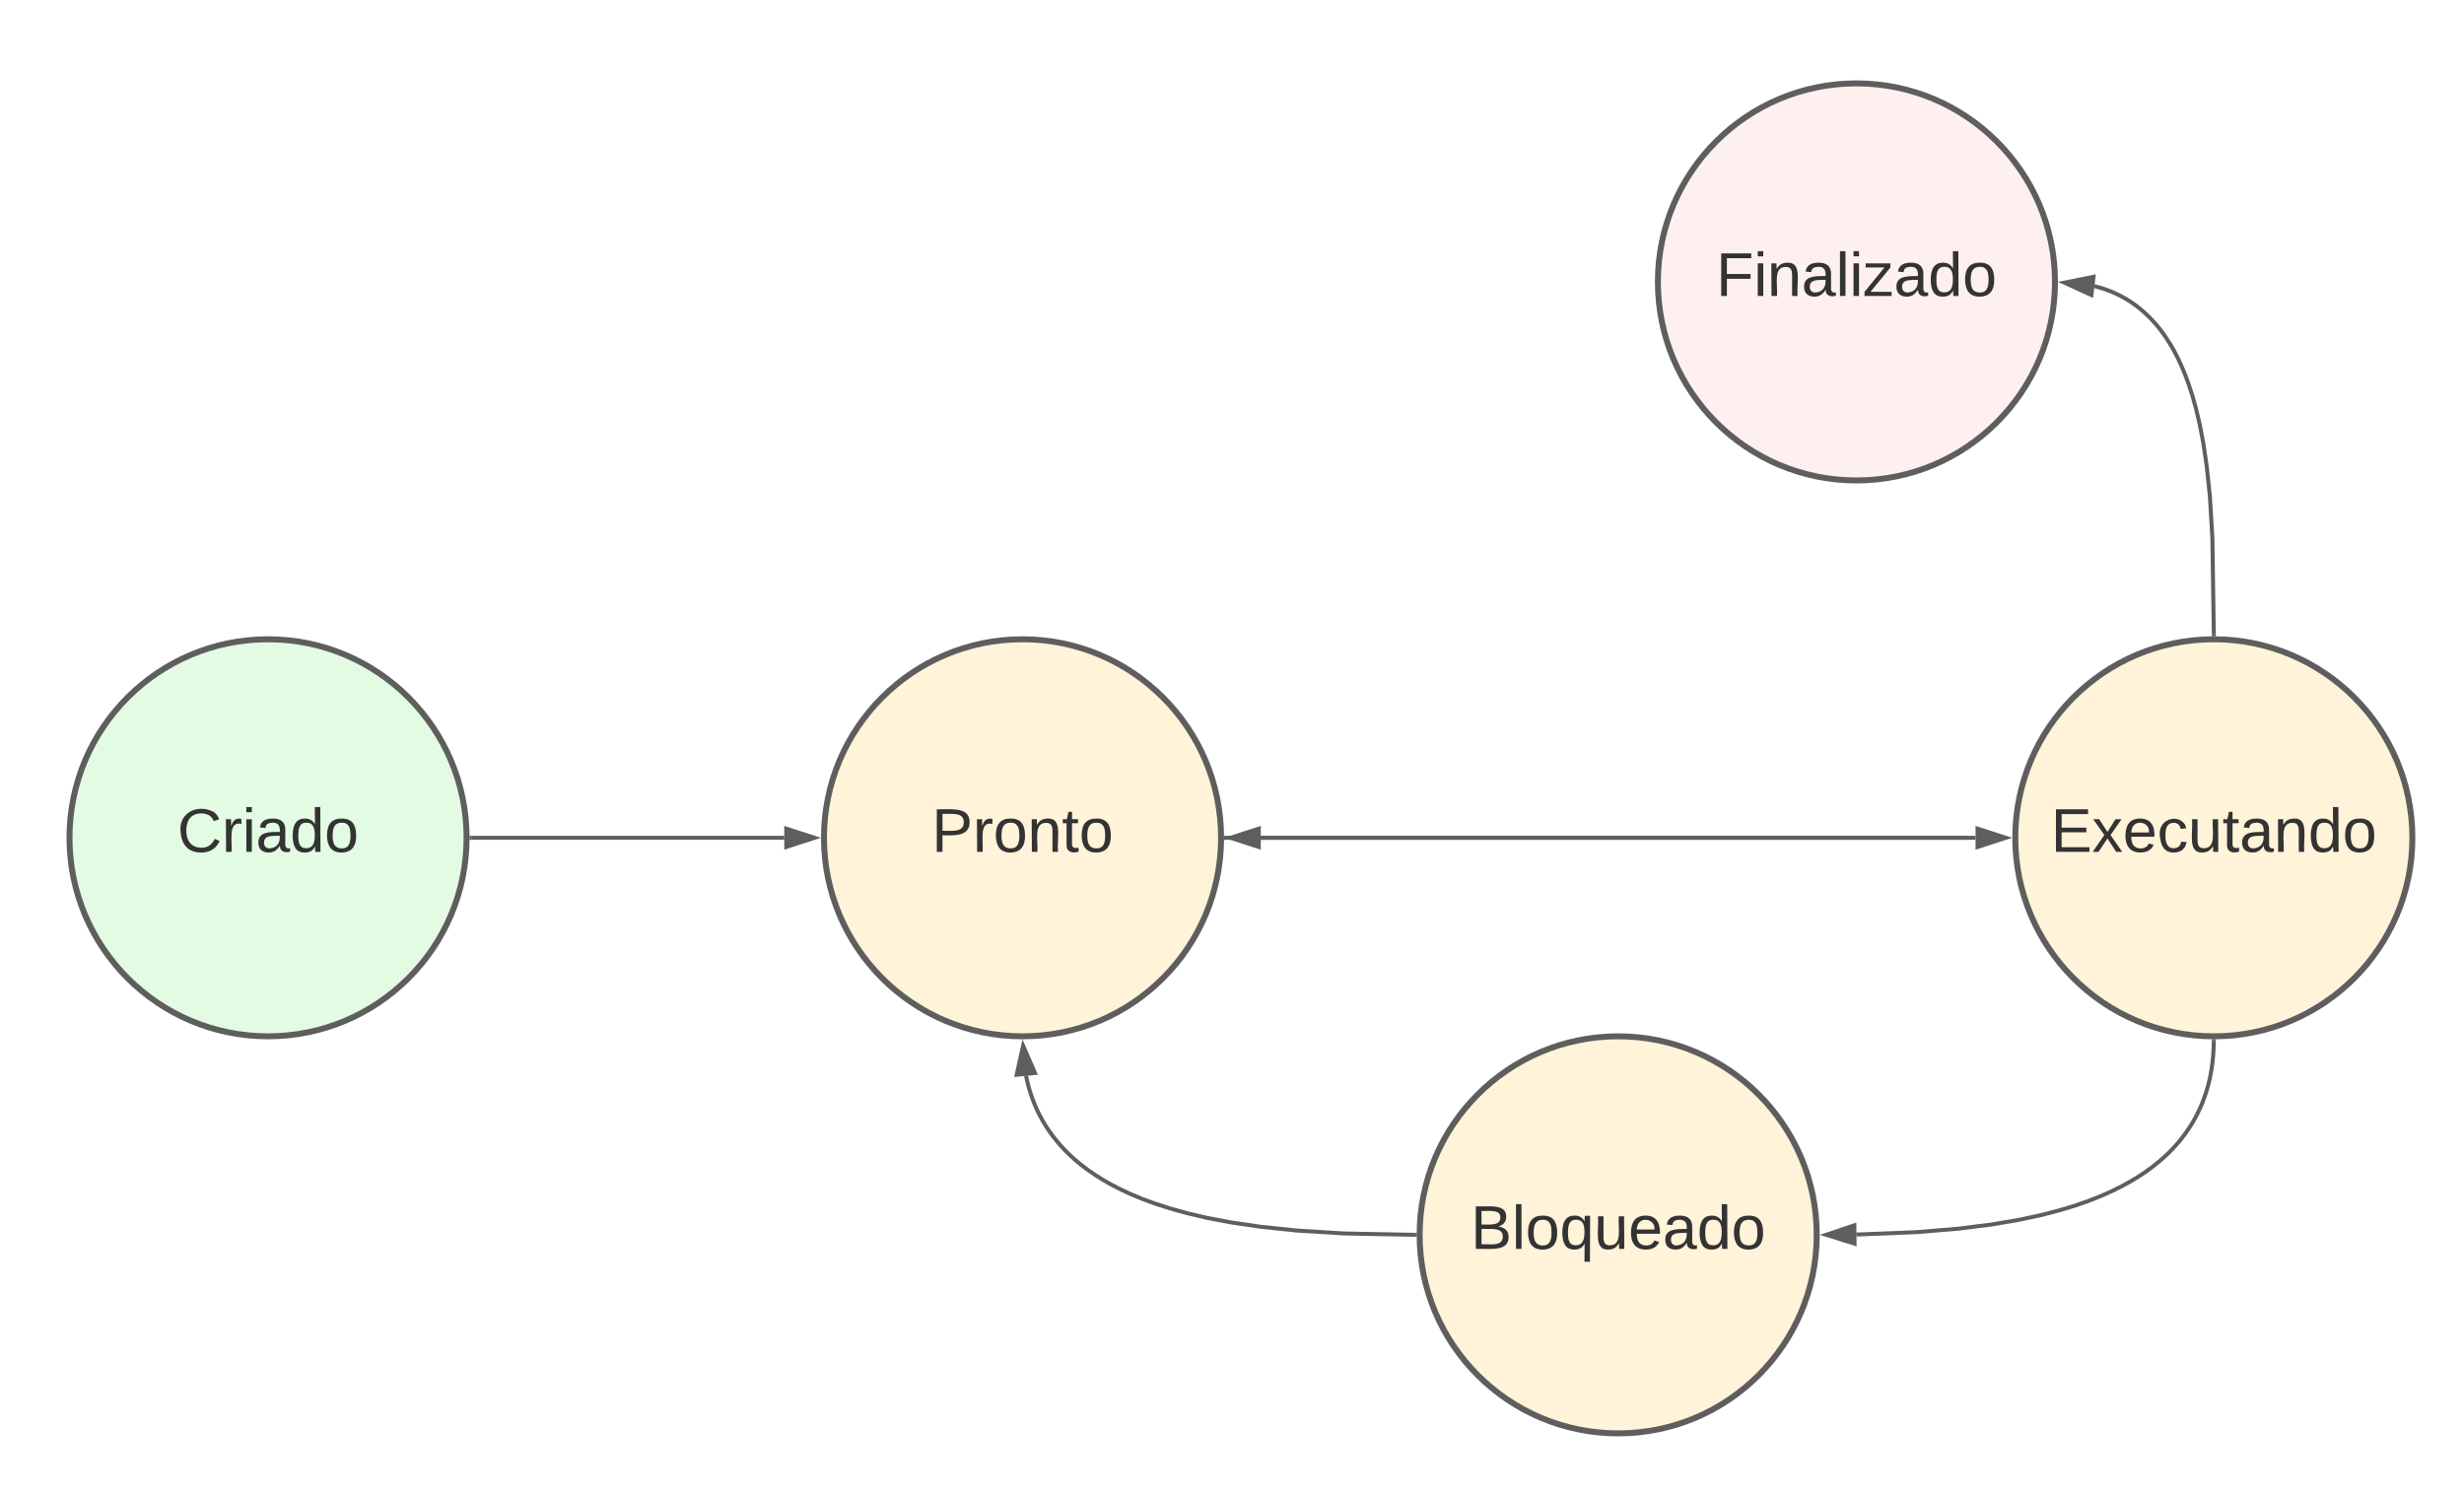
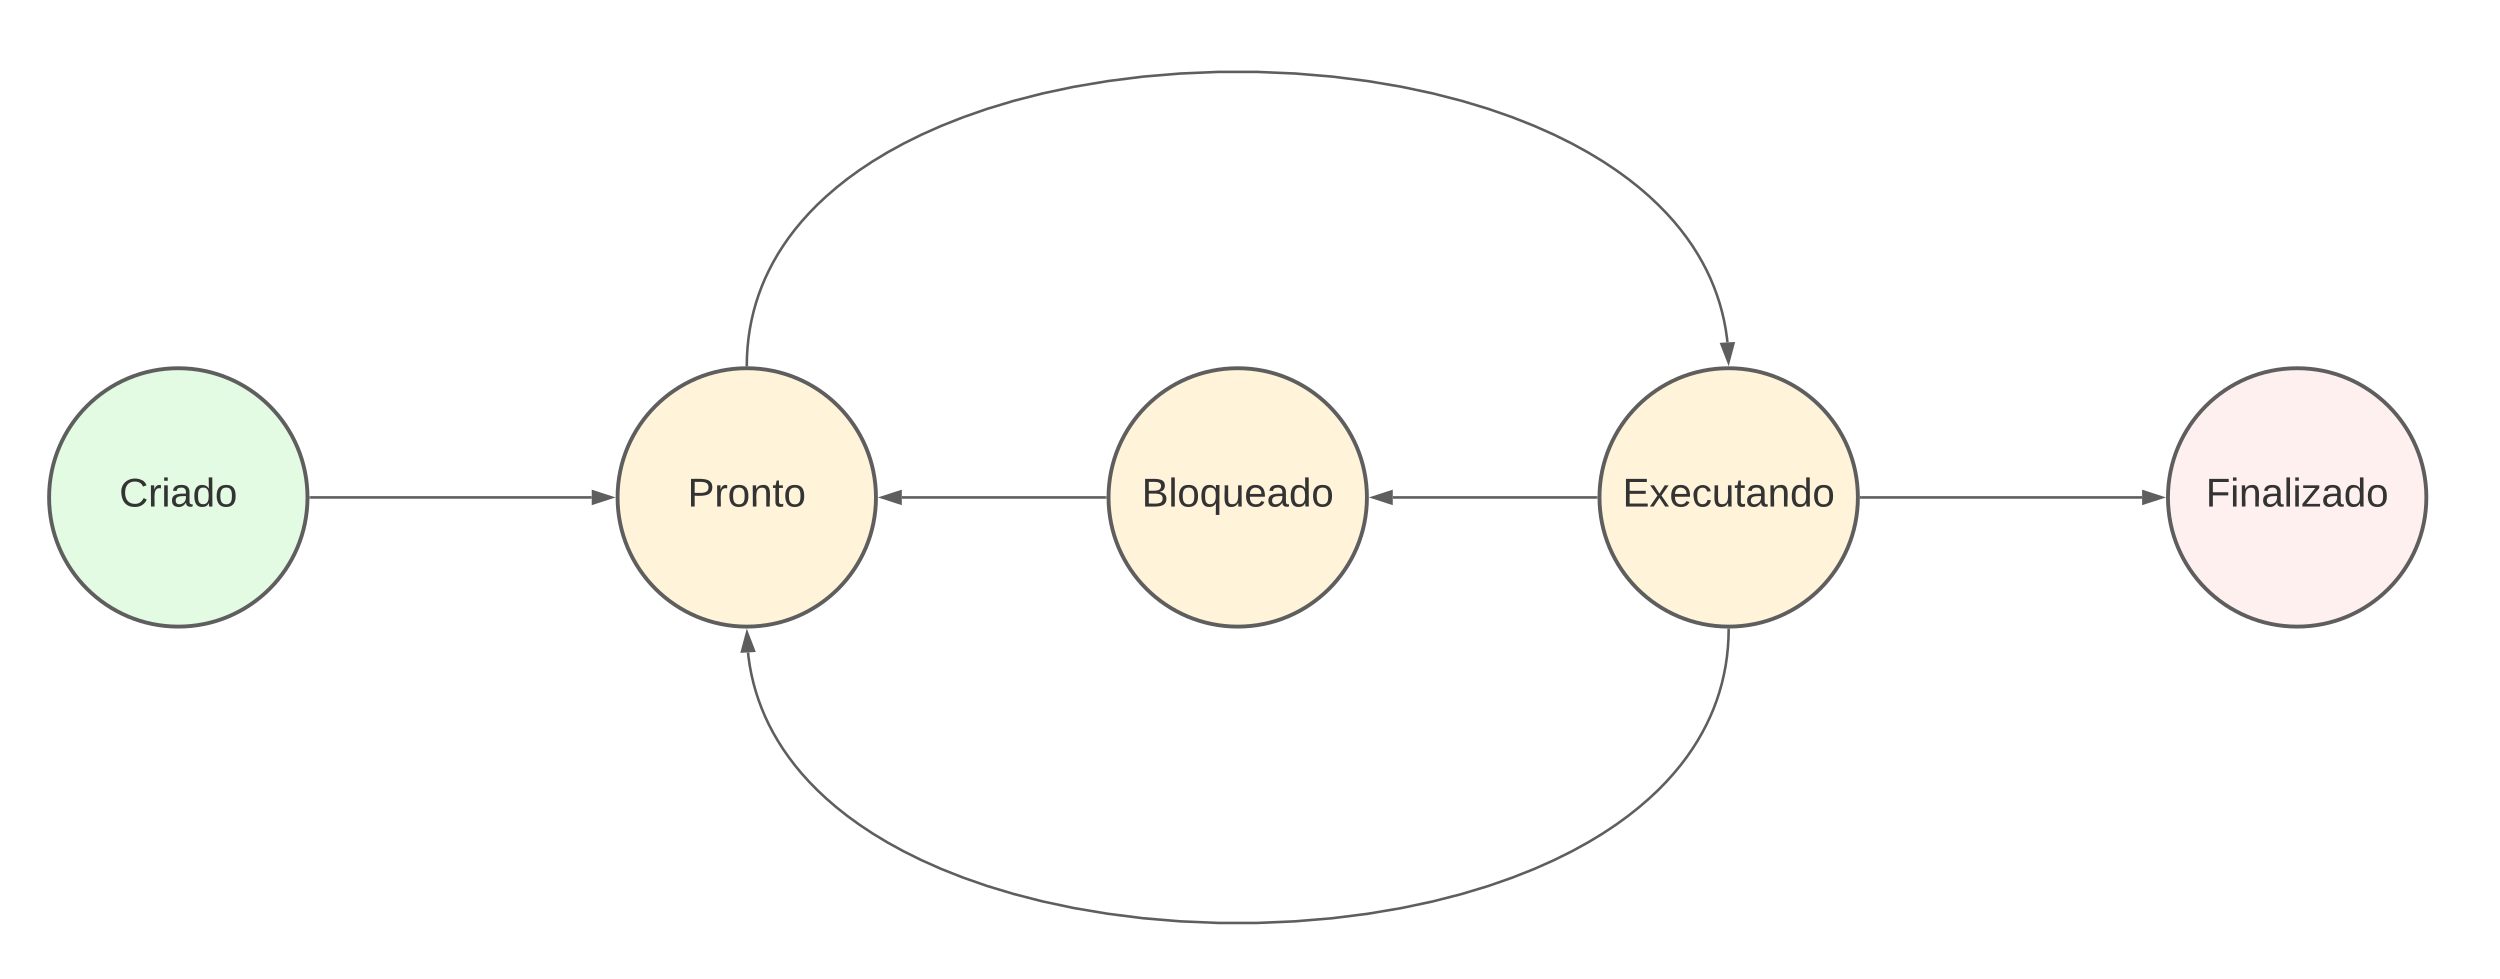
- <svg xmlns="http://www.w3.org/2000/svg" xmlns:ns1="lucid" xmlns:xlink="http://www.w3.org/1999/xlink" width="1241" height="753">
-   <g transform="translate(115 -78)" ns1:page-tab-id="0_0">
-     <path d="M500 500c0 55.23-44.77 100-100 100s-100-44.77-100-100 44.77-100 100-100 100 44.77 100 100z" stroke="#5e5e5e" stroke-width="3" fill="#fff3d9" />
-     <use xlink:href="#a" transform="matrix(1,0,0,1,305,405) translate(49.24074 102.0764)" />
-     <path d="M800 700c0 55.23-44.77 100-100 100s-100-44.77-100-100 44.77-100 100-100 100 44.77 100 100z" stroke="#5e5e5e" stroke-width="3" fill="#fff3d9" />
-     <use xlink:href="#b" transform="matrix(1,0,0,1,605,605) translate(20.72222 102.0764)" />
-     <path d="M1100 500c0 55.23-44.77 100-100 100s-100-44.77-100-100 44.77-100 100-100 100 44.77 100 100z" stroke="#5e5e5e" stroke-width="3" fill="#fff3d9" />
-     <use xlink:href="#c" transform="matrix(1,0,0,1,905,405) translate(12.90123 102.0764)" />
-     <path d="M120 500c0 55.23-44.77 100-100 100S-80 555.23-80 500s44.77-100 100-100 100 44.77 100 100z" stroke="#5e5e5e" stroke-width="3" fill="#e3fae3" />
-     <use xlink:href="#d" transform="matrix(1,0,0,1,-75,405) translate(49.32716 102.0764)" />
-     <path d="M122.5 500H280" stroke="#5e5e5e" stroke-width="2" fill="none" />
-     <path d="M122.53 501h-1.06l.03-1v-1h1.03z" stroke="#5e5e5e" stroke-width=".05" fill="#5e5e5e" />
-     <path d="M295.26 500L281 504.63v-9.26z" stroke="#5e5e5e" stroke-width="2" fill="#5e5e5e" />
-     <path d="M597.5 699.98l-35.27-.67-24.02-1.47-18.32-1.92-14.7-2.15-12.14-2.3-10.23-2.4-8.74-2.44-7.57-2.45-6.64-2.45-5.84-2.46-5.2-2.44-4.65-2.43-4.2-2.42-3.78-2.4-3.45-2.4-3.15-2.38-2.9-2.4-2.64-2.38-2.45-2.4-2.25-2.42-2.1-2.43-1.95-2.45-1.8-2.5-1.7-2.52-1.55-2.58-1.45-2.63-1.34-2.7-1.23-2.78-1.13-2.87-1.04-2.97-.93-3.08-.82-3.2-.54-2.6" stroke="#5e5e5e" stroke-width="2" stroke-linejoin="round" fill="none" />
-     <path d="M598.52 699l-.02 1v1l-1.05-.02.04-2z" stroke="#5e5e5e" stroke-width=".05" fill="#5e5e5e" />
-     <path d="M400.3 604.72l5.98 13.76-9.23.88z" stroke="#5e5e5e" stroke-width="2" fill="#5e5e5e" />
-     <path d="M999.98 602.5l-.07 3.35-.25 4.07-.4 3.83-.53 3.62-.66 3.45-.77 3.28-.88 3.14-1 3.02-1.07 2.9-1.18 2.83-1.3 2.73-1.38 2.66-1.52 2.6-1.62 2.55-1.74 2.5-1.88 2.48-2.02 2.44-2.18 2.42-2.35 2.4-2.56 2.4-2.77 2.38-3 2.38-3.3 2.4-3.62 2.4-3.98 2.4-4.4 2.42-4.92 2.44-5.5 2.45-6.22 2.46-7.08 2.46-8.13 2.44-9.44 2.42-11.13 2.36-13.32 2.24-16.34 2.05-20.8 1.74-28.6 1.16-2.1.02" stroke="#5e5e5e" stroke-width="2" stroke-linejoin="round" fill="none" />
-     <path d="M1000 601.5h1l-.02 1.05-2-.04.02-1.02z" stroke="#5e5e5e" stroke-width=".05" fill="#5e5e5e" />
-     <path d="M804.74 699.97l14.22-4.78.1 9.26z" stroke="#5e5e5e" stroke-width="2" fill="#5e5e5e" />
-     <path d="M875.78 500H520M876.78 500" stroke="#5e5e5e" stroke-width="2" fill="none" />
-     <path d="M504.74 500l14.26-4.63v9.26z" stroke="#5e5e5e" stroke-width="2" fill="#5e5e5e" />
-     <path d="M502.5 500H880" stroke="#5e5e5e" stroke-width="2" fill="none" />
-     <path d="M502.53 501h-1.05l.02-1v-1h1.03z" stroke="#5e5e5e" stroke-width=".05" fill="#5e5e5e" />
-     <path d="M895.26 500L881 504.63v-9.26z" stroke="#5e5e5e" stroke-width="2" fill="#5e5e5e" />
-     <path d="M920 220c0 55.23-44.77 100-100 100s-100-44.77-100-100 44.77-100 100-100 100 44.77 100 100z" stroke="#5e5e5e" stroke-width="3" fill="#fff0f0" />
-     <use xlink:href="#e" transform="matrix(1,0,0,1,725,125) translate(24.30864 102.0764)" />
-     <path d="M1000 397.5l-.73-48.73L998 327.9l-1.56-14.9-1.7-11.63-1.8-9.44-1.85-7.87-1.87-6.7-1.88-5.78-1.87-5.05-1.87-4.45-1.85-3.96-1.86-3.55-1.85-3.2-1.84-2.9-1.83-2.65-1.84-2.42-1.84-2.23-1.86-2.05-1.86-1.9-1.88-1.76-1.9-1.64-1.93-1.53-1.95-1.43-2-1.33-2.04-1.24-2.1-1.15-2.15-1.07-2.23-1-2.3-.9-2.4-.84-2.5-.75-1.77-.47" stroke="#5e5e5e" stroke-width="2" stroke-linejoin="round" fill="none" />
-     <path d="M1001 398.52l-1-.02h-1v-1l2-.04z" stroke="#5e5e5e" stroke-width=".05" fill="#5e5e5e" />
-     <path d="M924.7 220.37l14.72-2.95-1.07 9.2z" stroke="#5e5e5e" stroke-width="2" fill="#5e5e5e" />
+ <svg xmlns="http://www.w3.org/2000/svg" xmlns:ns1="lucid" xmlns:xlink="http://www.w3.org/1999/xlink" width="1935" height="757">
+   <g transform="translate(258 -115)" ns1:page-tab-id="0_0">
+     <path d="M420 500c0 55.23-44.77 100-100 100s-100-44.77-100-100 44.77-100 100-100 100 44.77 100 100z" stroke="#5e5e5e" stroke-width="3" fill="#fff3d9" />
+     <use xlink:href="#a" transform="matrix(1,0,0,1,225,405) translate(49.24074 102.0764)" />
+     <path d="M800 500c0 55.23-44.77 100-100 100s-100-44.77-100-100 44.77-100 100-100 100 44.77 100 100z" stroke="#5e5e5e" stroke-width="3" fill="#fff3d9" />
+     <use xlink:href="#b" transform="matrix(1,0,0,1,605,405) translate(20.72222 102.0764)" />
+     <path d="M1180 500c0 55.23-44.77 100-100 100s-100-44.77-100-100 44.77-100 100-100 100 44.77 100 100z" stroke="#5e5e5e" stroke-width="3" fill="#fff3d9" />
+     <use xlink:href="#c" transform="matrix(1,0,0,1,985,405) translate(12.90123 102.0764)" />
+     <path d="M-20 500c0 55.23-44.77 100-100 100s-100-44.77-100-100 44.77-100 100-100 100 44.77 100 100z" stroke="#5e5e5e" stroke-width="3" fill="#e3fae3" />
+     <use xlink:href="#d" transform="matrix(1,0,0,1,-215,405) translate(49.32716 102.0764)" />
+     <path d="M-17.5 500H200" stroke="#5e5e5e" stroke-width="2" fill="none" />
+     <path d="M-17.47 501h-1.05l.02-1v-1h1.03z" stroke="#5e5e5e" stroke-width=".05" fill="#5e5e5e" />
+     <path d="M215.26 500L201 504.63v-9.26z" stroke="#5e5e5e" stroke-width="2" fill="#5e5e5e" />
+     <path d="M597.5 500H440" stroke="#5e5e5e" stroke-width="2" stroke-linejoin="round" fill="none" />
+     <path d="M598.5 500v1h-1.03v-2h1.05z" stroke="#5e5e5e" stroke-width=".05" fill="#5e5e5e" />
+     <path d="M424.74 500l14.26-4.63v9.26z" stroke="#5e5e5e" stroke-width="2" fill="#5e5e5e" />
+     <path d="M977.5 500H820" stroke="#5e5e5e" stroke-width="2" stroke-linejoin="round" fill="none" />
+     <path d="M978.5 500v1h-1.03v-2h1.05z" stroke="#5e5e5e" stroke-width=".05" fill="#5e5e5e" />
+     <path d="M804.74 500l14.26-4.63v9.26z" stroke="#5e5e5e" stroke-width="2" fill="#5e5e5e" />
+     <path d="M1620 500c0 55.23-44.77 100-100 100s-100-44.77-100-100 44.77-100 100-100 100 44.77 100 100z" stroke="#5e5e5e" stroke-width="3" fill="#fff0f0" />
+     <use xlink:href="#e" transform="matrix(1,0,0,1,1425,405) translate(24.30864 102.0764)" />
+     <path d="M1182.5 500H1400" stroke="#5e5e5e" stroke-width="2" stroke-linejoin="round" fill="none" />
+     <path d="M1182.53 501h-1.06l.03-1v-1h1.03z" stroke="#5e5e5e" stroke-width=".05" fill="#5e5e5e" />
+     <path d="M1415.26 500l-14.26 4.63v-9.26z" stroke="#5e5e5e" stroke-width="2" fill="#5e5e5e" />
+     <path d="M1079.98 602.5l-.14 6.53-.46 7.3-.74 7.1-1.02 6.9-1.3 6.8-1.56 6.65-1.83 6.55-2.1 6.46-2.38 6.4-2.66 6.33-2.98 6.3-3.3 6.3-3.62 6.28-4 6.3-4.37 6.3-4.8 6.33-5.3 6.38-5.78 6.44-6.36 6.5-7 6.54-7.67 6.63-8.45 6.7-9.32 6.77-10.28 6.83-11.36 6.87-12.56 6.9-13.88 6.88-15.35 6.83-16.95 6.7-18.67 6.5-20.48 6.18-22.36 5.73-24.23 5.13-26 4.4-27.54 3.47-28.77 2.4-29.55 1.25h-29.83l-29.55-1.25-28.76-2.4-27.54-3.5-26-4.38-24.2-5.14-22.37-5.74-20.5-6.18-18.65-6.5-16.95-6.7-15.34-6.82-13.9-6.9-12.55-6.9-11.35-6.86-10.28-6.83-9.32-6.76-8.45-6.7-7.68-6.63-6.98-6.56-6.36-6.48-5.8-6.42-5.27-6.38-4.8-6.34-4.4-6.3-3.98-6.3-3.64-6.27-3.28-6.27-2.97-6.3-2.66-6.36-2.38-6.4-2.1-6.46-1.83-6.54-1.56-6.65-1.3-6.77-1-6.93-.37-3.43" stroke="#5e5e5e" stroke-width="2" stroke-linejoin="round" fill="none" />
+     <path d="M1080 601.5h1l-.02 1.06-2-.05.02-1.02z" stroke="#5e5e5e" stroke-width=".05" fill="#5e5e5e" />
+     <path d="M320.18 604.73l5.4 14-9.26.5z" stroke="#5e5e5e" stroke-width="2" fill="#5e5e5e" />
+     <path d="M320.02 397.5l.14-6.53.46-7.3.74-7.1 1.02-6.9 1.3-6.8 1.56-6.65 1.83-6.55 2.1-6.46 2.38-6.4 2.66-6.33 3-6.3 3.27-6.3 3.63-6.28 4-6.3 4.37-6.3 4.8-6.33 5.3-6.38 5.78-6.44 6.36-6.5 7-6.54 7.67-6.63 8.45-6.7 9.32-6.77 10.28-6.82 11.36-6.87 12.56-6.9 13.88-6.88 15.35-6.83 16.95-6.7 18.67-6.5 20.48-6.18 22.36-5.73 24.23-5.14 26-4.38 27.54-3.48 28.77-2.4 29.55-1.25h29.83l29.55 1.25 28.76 2.4 27.54 3.48 26 4.4 24.2 5.14 22.37 5.74 20.5 6.18 18.65 6.5 16.95 6.7 15.34 6.82 13.9 6.9 12.55 6.9 11.35 6.86 10.28 6.83 9.32 6.76 8.45 6.7 7.68 6.63 6.98 6.56 6.36 6.48 5.8 6.42 5.27 6.38 4.8 6.34 4.4 6.3 3.98 6.3 3.64 6.27 3.28 6.27 2.97 6.3 2.66 6.36 2.38 6.4 2.1 6.46 1.83 6.54 1.56 6.65 1.3 6.77 1 6.93.37 3.43" stroke="#5e5e5e" stroke-width="2" stroke-linejoin="round" fill="none" />
+     <path d="M321.02 397.5l-.02 1.02-1-.02h-1l.02-1.06z" stroke="#5e5e5e" stroke-width=".05" fill="#5e5e5e" />
+     <path d="M1079.83 395.27l-5.4-14 9.25-.5z" stroke="#5e5e5e" stroke-width="2" fill="#5e5e5e" />
    <defs>
      <path fill="#333" d="M30-248c87 1 191-15 191 75 0 78-77 80-158 76V0H30v-248zm33 125c57 0 124 11 124-50 0-59-68-47-124-48v98" id="f" />
      <path fill="#333" d="M114-163C36-179 61-72 57 0H25l-1-190h30c1 12-1 29 2 39 6-27 23-49 58-41v29" id="g" />
      <path fill="#333" d="M100-194c62-1 85 37 85 99 1 63-27 99-86 99S16-35 15-95c0-66 28-99 85-99zM99-20c44 1 53-31 53-75 0-43-8-75-51-75s-53 32-53 75 10 74 51 75" id="h" />
      <path fill="#333" d="M117-194c89-4 53 116 60 194h-32v-121c0-31-8-49-39-48C34-167 62-67 57 0H25l-1-190h30c1 10-1 24 2 32 11-22 29-35 61-36" id="i" />
      <path fill="#333" d="M59-47c-2 24 18 29 38 22v24C64 9 27 4 27-40v-127H5v-23h24l9-43h21v43h35v23H59v120" id="j" />
      <g id="a">
        <use transform="matrix(0.08641975,0,0,0.08641975,0,0)" xlink:href="#f" />
        <use transform="matrix(0.08641975,0,0,0.08641975,20.74074,0)" xlink:href="#g" />
        <use transform="matrix(0.08641975,0,0,0.08641975,31.02469,0)" xlink:href="#h" />
        <use transform="matrix(0.08641975,0,0,0.08641975,48.30864,0)" xlink:href="#i" />
        <use transform="matrix(0.08641975,0,0,0.08641975,65.59259,0)" xlink:href="#j" />
        <use transform="matrix(0.08641975,0,0,0.08641975,74.23457,0)" xlink:href="#h" />
      </g>
      <path fill="#333" d="M160-131c35 5 61 23 61 61C221 17 115-2 30 0v-248c76 3 177-17 177 60 0 33-19 50-47 57zm-97-11c50-1 110 9 110-42 0-47-63-36-110-37v79zm0 115c55-2 124 14 124-45 0-56-70-42-124-44v89" id="k" />
      <path fill="#333" d="M24 0v-261h32V0H24" id="l" />
      <path fill="#333" d="M145-31C134-9 116 4 85 4 32 4 16-35 15-94c0-59 17-99 70-100 32-1 48 14 60 33 0-11-1-24 2-32h30l-1 268h-32zM93-21c41 0 51-33 51-76s-8-73-50-73c-40 0-46 35-46 75s5 74 45 74" id="m" />
      <path fill="#333" d="M84 4C-5 8 30-112 23-190h32v120c0 31 7 50 39 49 72-2 45-101 50-169h31l1 190h-30c-1-10 1-25-2-33-11 22-28 36-60 37" id="n" />
      <path fill="#333" d="M100-194c63 0 86 42 84 106H49c0 40 14 67 53 68 26 1 43-12 49-29l28 8c-11 28-37 45-77 45C44 4 14-33 15-96c1-61 26-98 85-98zm52 81c6-60-76-77-97-28-3 7-6 17-6 28h103" id="o" />
      <path fill="#333" d="M141-36C126-15 110 5 73 4 37 3 15-17 15-53c-1-64 63-63 125-63 3-35-9-54-41-54-24 1-41 7-42 31l-33-3c5-37 33-52 76-52 45 0 72 20 72 64v82c-1 20 7 32 28 27v20c-31 9-61-2-59-35zM48-53c0 20 12 33 32 33 41-3 63-29 60-74-43 2-92-5-92 41" id="p" />
      <path fill="#333" d="M85-194c31 0 48 13 60 33l-1-100h32l1 261h-30c-2-10 0-23-3-31C134-8 116 4 85 4 32 4 16-35 15-94c0-66 23-100 70-100zm9 24c-40 0-46 34-46 75 0 40 6 74 45 74 42 0 51-32 51-76 0-42-9-74-50-73" id="q" />
      <g id="b">
        <use transform="matrix(0.08641975,0,0,0.08641975,0,0)" xlink:href="#k" />
        <use transform="matrix(0.08641975,0,0,0.08641975,20.74074,0)" xlink:href="#l" />
        <use transform="matrix(0.08641975,0,0,0.08641975,27.5679,0)" xlink:href="#h" />
        <use transform="matrix(0.08641975,0,0,0.08641975,44.85185,0)" xlink:href="#m" />
        <use transform="matrix(0.08641975,0,0,0.08641975,62.1358,0)" xlink:href="#n" />
        <use transform="matrix(0.08641975,0,0,0.08641975,79.41975,0)" xlink:href="#o" />
        <use transform="matrix(0.08641975,0,0,0.08641975,96.7037,0)" xlink:href="#p" />
        <use transform="matrix(0.08641975,0,0,0.08641975,113.9877,0)" xlink:href="#q" />
        <use transform="matrix(0.08641975,0,0,0.08641975,131.2716,0)" xlink:href="#h" />
      </g>
      <path fill="#333" d="M30 0v-248h187v28H63v79h144v27H63v87h162V0H30" id="r" />
      <path fill="#333" d="M141 0L90-78 38 0H4l68-98-65-92h35l48 74 47-74h35l-64 92 68 98h-35" id="s" />
      <path fill="#333" d="M96-169c-40 0-48 33-48 73s9 75 48 75c24 0 41-14 43-38l32 2c-6 37-31 61-74 61-59 0-76-41-82-99-10-93 101-131 147-64 4 7 5 14 7 22l-32 3c-4-21-16-35-41-35" id="t" />
      <g id="c">
        <use transform="matrix(0.08641975,0,0,0.08641975,0,0)" xlink:href="#r" />
        <use transform="matrix(0.08641975,0,0,0.08641975,20.74074,0)" xlink:href="#s" />
        <use transform="matrix(0.08641975,0,0,0.08641975,36.2963,0)" xlink:href="#o" />
        <use transform="matrix(0.08641975,0,0,0.08641975,53.58025,0)" xlink:href="#t" />
        <use transform="matrix(0.08641975,0,0,0.08641975,69.1358,0)" xlink:href="#n" />
        <use transform="matrix(0.08641975,0,0,0.08641975,86.41975,0)" xlink:href="#j" />
        <use transform="matrix(0.08641975,0,0,0.08641975,95.06173,0)" xlink:href="#p" />
        <use transform="matrix(0.08641975,0,0,0.08641975,112.3457,0)" xlink:href="#i" />
        <use transform="matrix(0.08641975,0,0,0.08641975,129.6296,0)" xlink:href="#q" />
        <use transform="matrix(0.08641975,0,0,0.08641975,146.9136,0)" xlink:href="#h" />
      </g>
      <path fill="#333" d="M212-179c-10-28-35-45-73-45-59 0-87 40-87 99 0 60 29 101 89 101 43 0 62-24 78-52l27 14C228-24 195 4 139 4 59 4 22-46 18-125c-6-104 99-153 187-111 19 9 31 26 39 46" id="u" />
      <path fill="#333" d="M24-231v-30h32v30H24zM24 0v-190h32V0H24" id="v" />
      <g id="d">
        <use transform="matrix(0.08641975,0,0,0.08641975,0,0)" xlink:href="#u" />
        <use transform="matrix(0.08641975,0,0,0.08641975,22.38272,0)" xlink:href="#g" />
        <use transform="matrix(0.08641975,0,0,0.08641975,32.66667,0)" xlink:href="#v" />
        <use transform="matrix(0.08641975,0,0,0.08641975,39.49383,0)" xlink:href="#p" />
        <use transform="matrix(0.08641975,0,0,0.08641975,56.77778,0)" xlink:href="#q" />
        <use transform="matrix(0.08641975,0,0,0.08641975,74.06173,0)" xlink:href="#h" />
      </g>
      <path fill="#333" d="M63-220v92h138v28H63V0H30v-248h175v28H63" id="w" />
      <path fill="#333" d="M9 0v-24l116-142H16v-24h144v24L44-24h123V0H9" id="x" />
      <g id="e">
        <use transform="matrix(0.08641975,0,0,0.08641975,0,0)" xlink:href="#w" />
        <use transform="matrix(0.08641975,0,0,0.08641975,18.92593,0)" xlink:href="#v" />
        <use transform="matrix(0.08641975,0,0,0.08641975,25.75309,0)" xlink:href="#i" />
        <use transform="matrix(0.08641975,0,0,0.08641975,43.03704,0)" xlink:href="#p" />
        <use transform="matrix(0.08641975,0,0,0.08641975,60.32099,0)" xlink:href="#l" />
        <use transform="matrix(0.08641975,0,0,0.08641975,67.14815,0)" xlink:href="#v" />
        <use transform="matrix(0.08641975,0,0,0.08641975,73.97531,0)" xlink:href="#x" />
        <use transform="matrix(0.08641975,0,0,0.08641975,89.53086,0)" xlink:href="#p" />
        <use transform="matrix(0.08641975,0,0,0.08641975,106.8148,0)" xlink:href="#q" />
        <use transform="matrix(0.08641975,0,0,0.08641975,124.0988,0)" xlink:href="#h" />
      </g>
    </defs>
  </g>
</svg>
